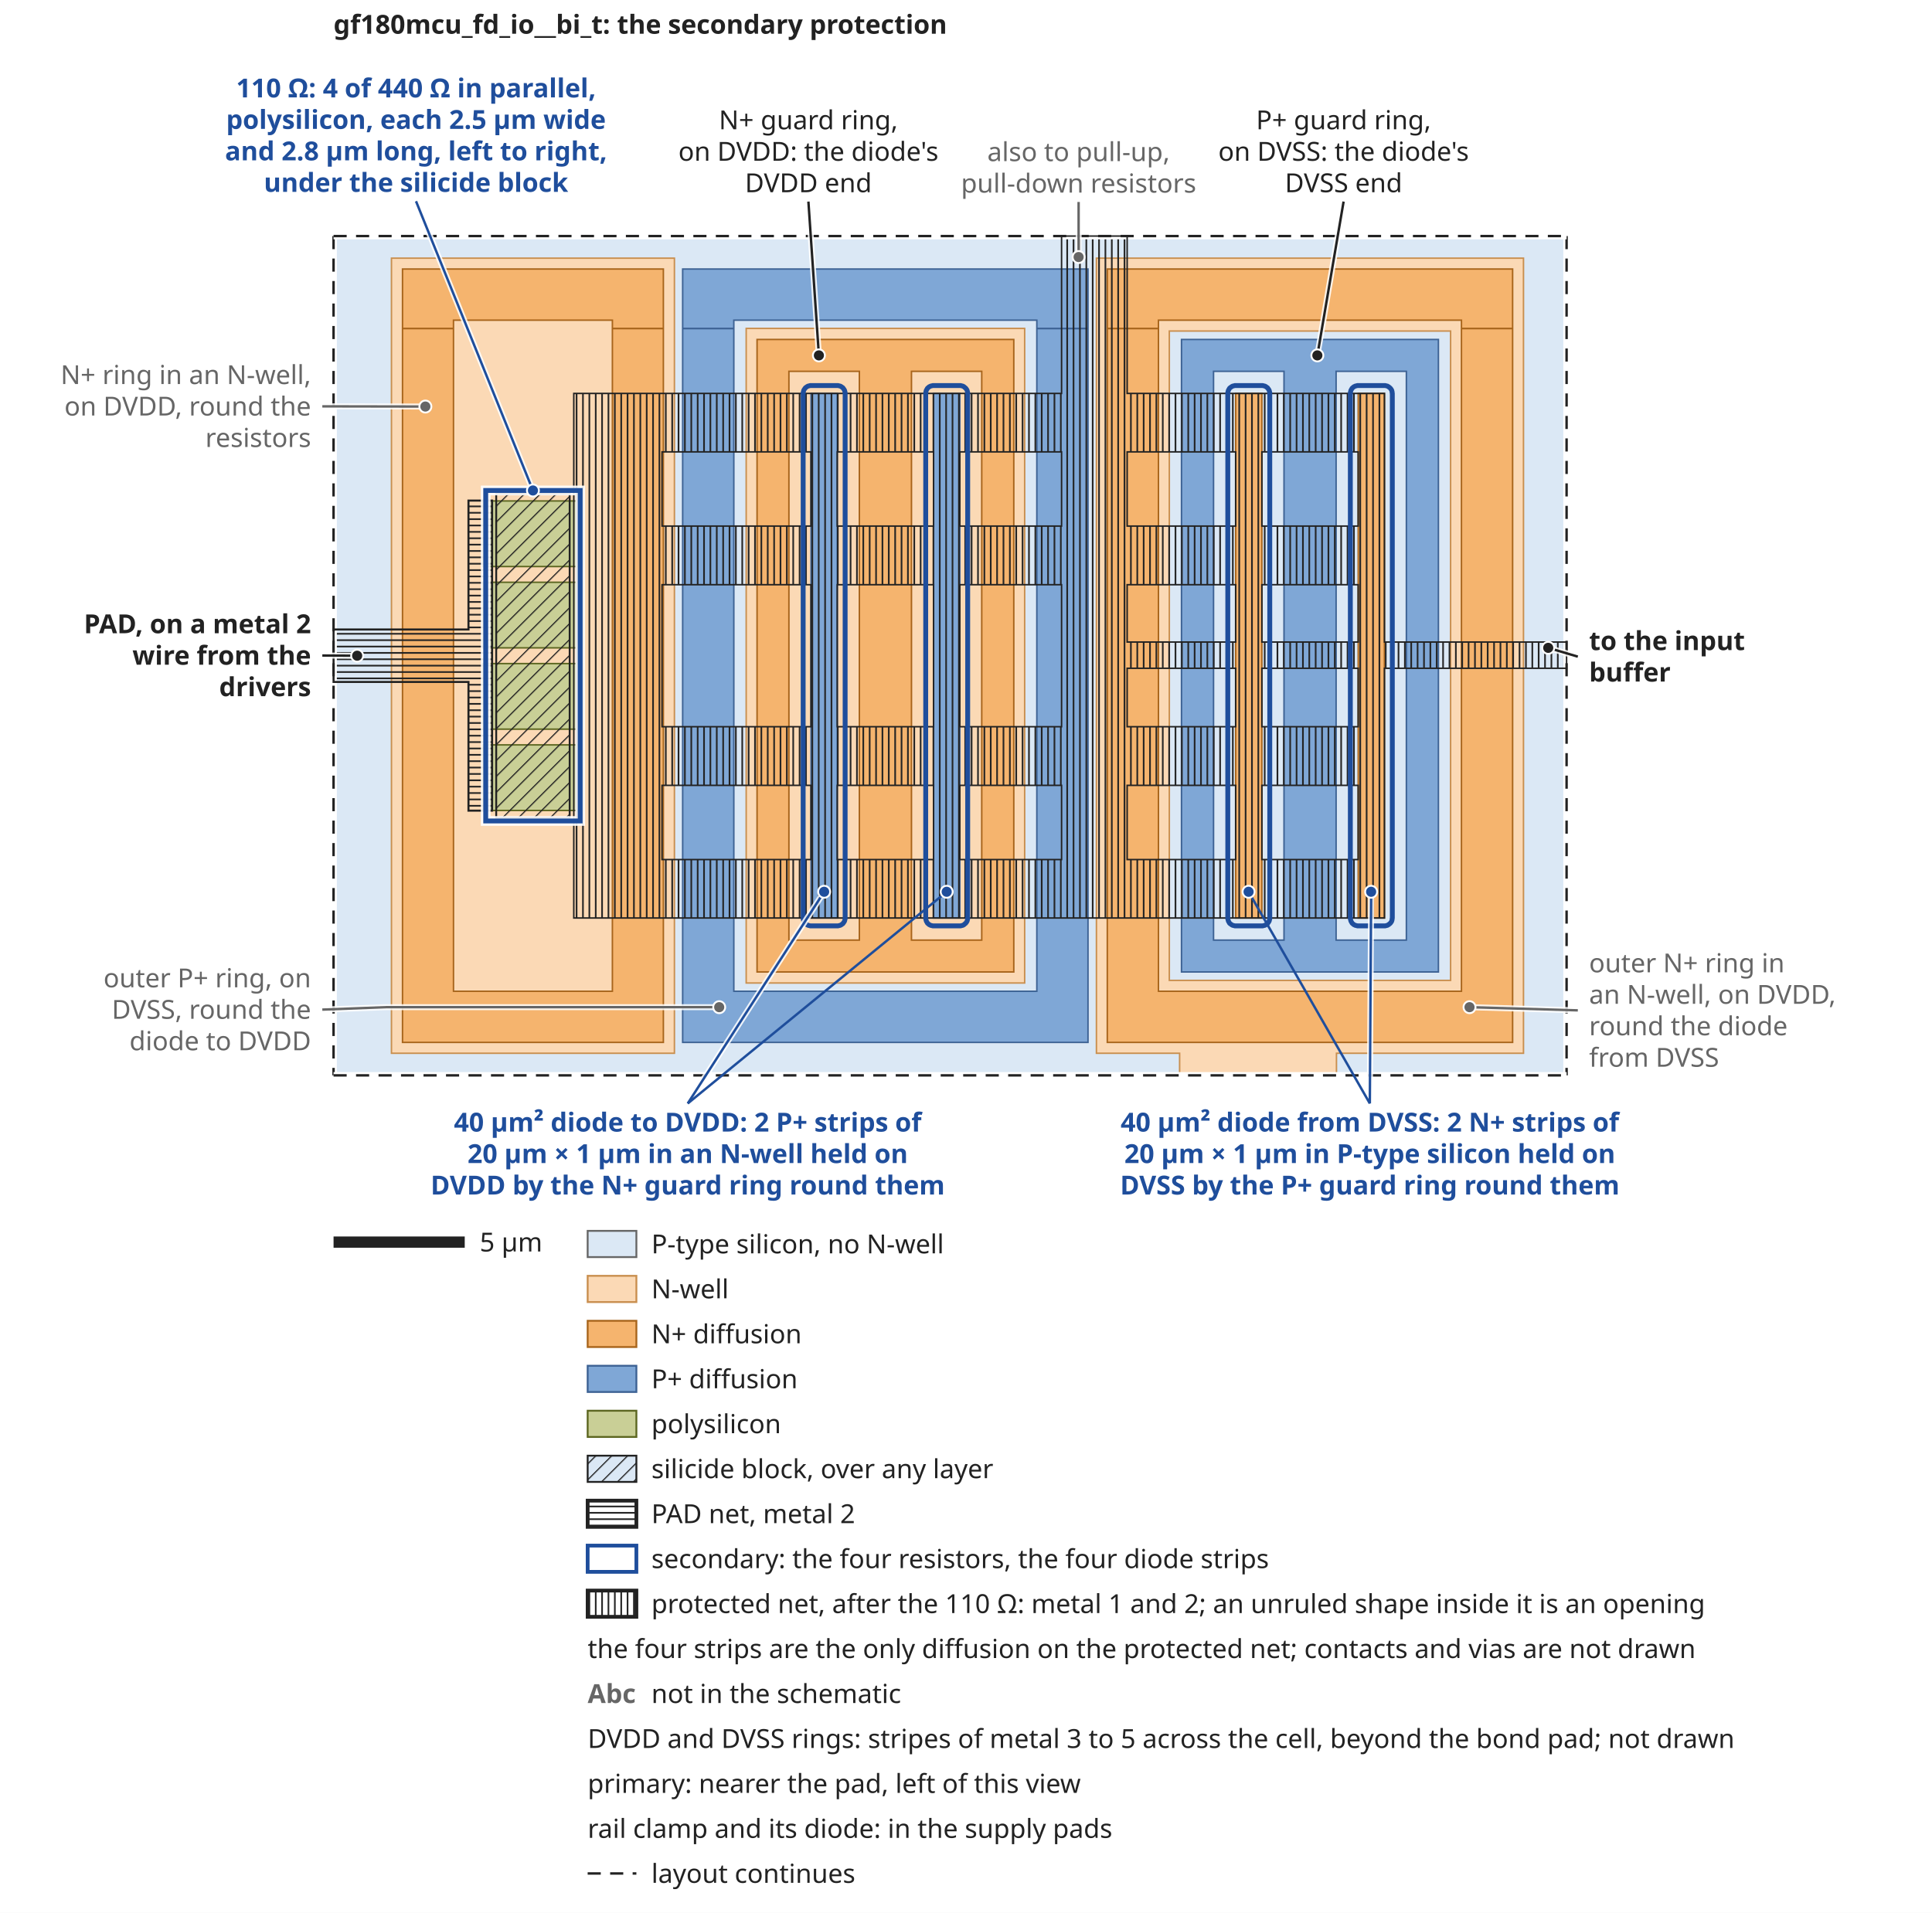
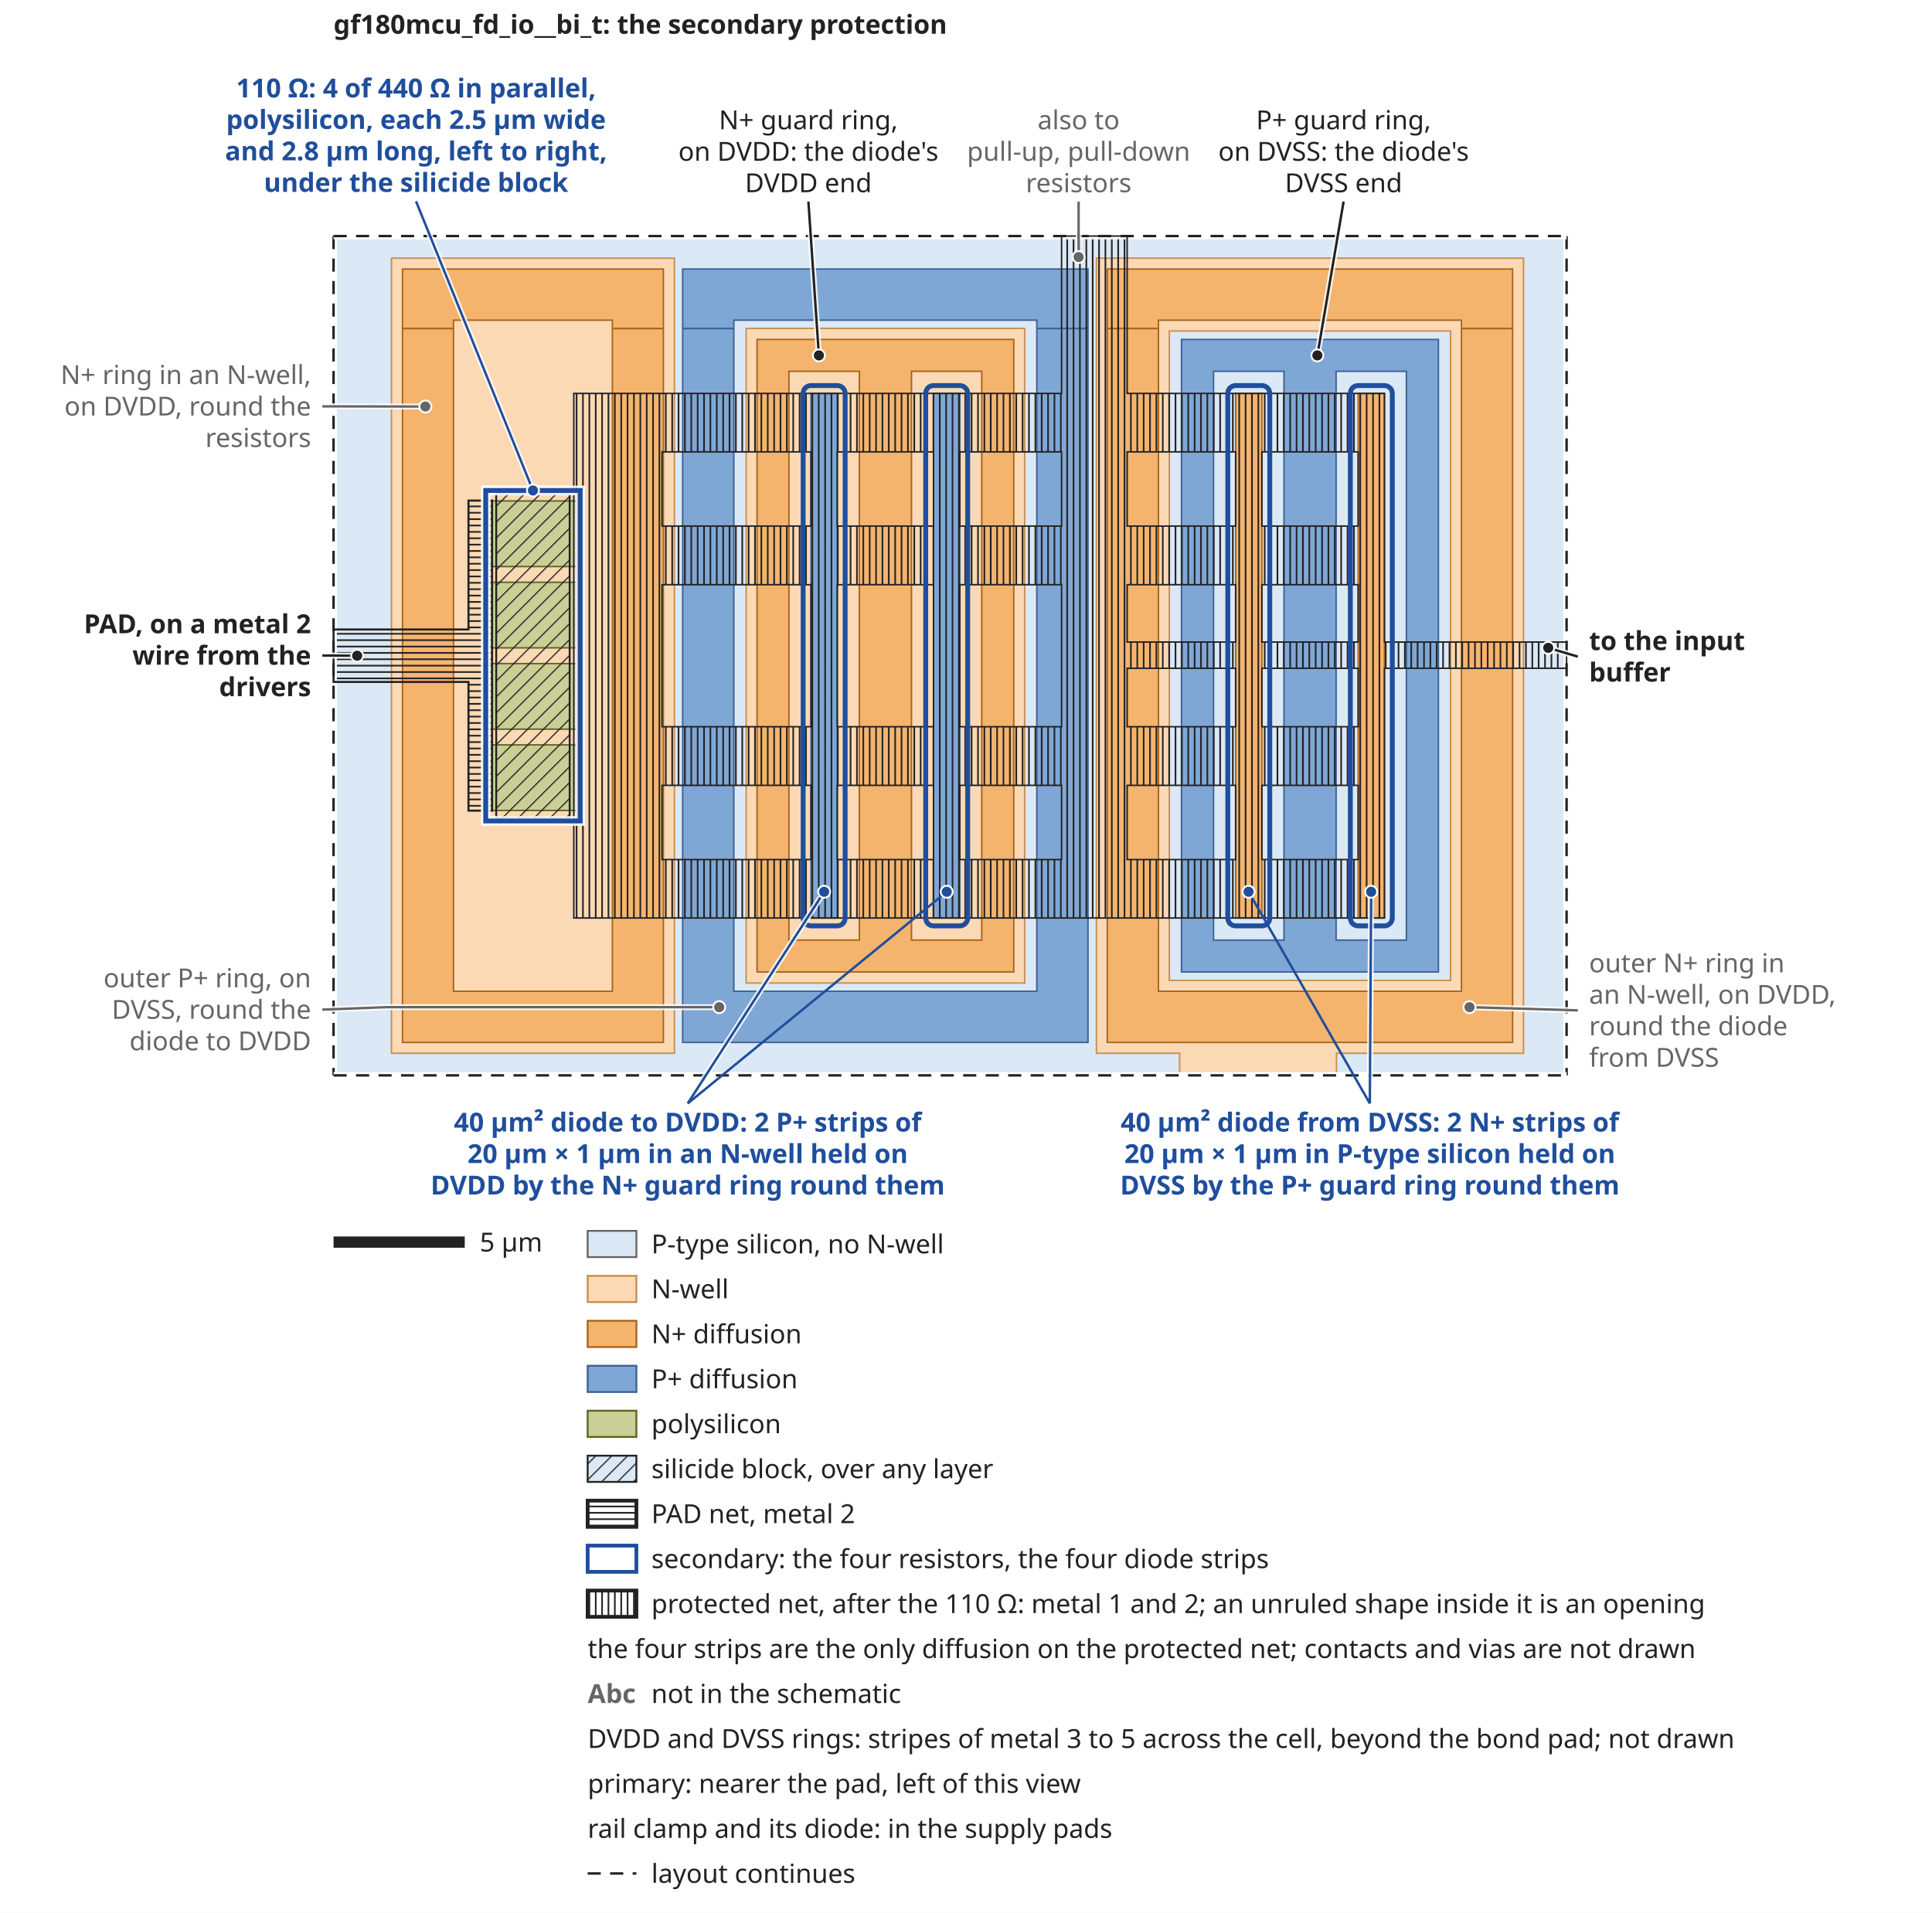
<svg xmlns="http://www.w3.org/2000/svg" width="1031" height="1021" viewBox="0 0 1031 1021" font-family="sans-serif">
  <defs>
    <pattern id="hatch" width="6" height="6" patternUnits="userSpaceOnUse" patternTransform="rotate(45)">
      <line x1="0" y1="0" x2="0" y2="6" stroke="#222222" stroke-width="1.2" />
    </pattern>
    <pattern id="wire" width="3.4" height="3.4" patternUnits="userSpaceOnUse">
      <path d="M0,1.7 H3.4" stroke="#222222" stroke-width="0.9" />
    </pattern>
    <pattern id="wire2" width="3.4" height="3.4" patternUnits="userSpaceOnUse">
      <path d="M1.7,0 V3.4" stroke="#222222" stroke-width="0.9" />
    </pattern>
    <pattern id="rule-dvdd" width="5" height="5" patternUnits="userSpaceOnUse">
      <path d="M2.5,0 V5" stroke="#a02c7d" stroke-width="1.3" />
    </pattern>
    <pattern id="rule-dvss" width="5" height="5" patternUnits="userSpaceOnUse">
      <path d="M2.5,0 V5" stroke="#16806f" stroke-width="1.3" />
    </pattern>
    <marker id="arrow-hot" viewBox="-1 -1 12 12" refX="7" refY="5" markerWidth="5.4" markerHeight="5.4" orient="auto">
      <path d="M0,0 L10,5 L0,10 z" fill="#c0392b" stroke="#ffffff" stroke-width="0.7" stroke-linejoin="round" />
    </marker>
    <marker id="arrow-snap" viewBox="-1 -1 12 12" refX="7" refY="5" markerWidth="5.4" markerHeight="5.4" orient="auto">
      <path d="M0,0 L10,5 L0,10 z" fill="#8e44ad" stroke="#ffffff" stroke-width="0.7" stroke-linejoin="round" />
    </marker>
  </defs>
  <rect width="1031" height="1021" fill="#ffffff" />
  <rect x="178.0" y="126.0" width="658.0" height="448.0" fill="#dbe8f5" />
  <path d="M585.1,137.8L624.0,137.8L813.0,137.8L813.0,562.2L713.2,562.2L713.2,571.2L713.2,574.0L629.5,574.0L629.5,571.2L629.5,562.2L585.1,562.2ZM624.0,176.7L624.0,523.3L774.1,523.3L774.1,176.7ZM398.2,175.3L546.8,175.3L546.8,524.7L398.2,524.7ZM208.9,137.8L359.9,137.8L359.9,562.2L208.9,562.2Z" fill="#fbd9b5" stroke="#c98f4f" stroke-width="0.8" fill-rule="evenodd" opacity="1.0" />
  <path d="M630.5,181.2L643.3,181.2L754.9,181.2L767.6,181.2L767.6,182.4L767.6,198.2L767.6,517.7L767.6,518.8L754.9,518.8L643.3,518.8L630.5,518.8L630.5,517.7L630.5,198.2L630.5,182.4ZM713.0,198.2L713.0,202.1L713.0,497.9L713.0,501.8L750.5,501.8L750.5,497.9L750.5,202.1L750.5,198.2ZM647.6,198.2L647.6,202.1L647.6,497.9L647.6,501.8L685.2,501.8L685.2,497.9L685.2,202.1L685.2,198.2ZM364.3,175.4L391.6,175.4L391.6,524.7L391.6,529.1L553.3,529.1L553.3,524.7L553.3,175.4L580.6,175.4L580.6,524.7L580.6,529.1L580.6,556.4L364.3,556.4L364.3,529.1L364.3,524.7ZM364.3,143.6L580.6,143.6L580.6,170.9L580.6,175.3L553.3,175.3L553.3,170.9L391.6,170.9L391.6,175.3L364.3,175.3L364.3,170.9ZM498.2,210.0L512.2,210.0L512.2,490.0L498.2,490.0ZM432.8,210.0L446.8,210.0L446.8,490.0L432.8,490.0Z" fill="#7fa7d6" stroke="#3d6294" stroke-width="0.8" fill-rule="evenodd" opacity="1.0" />
  <path d="M404.0,181.2L416.7,181.2L528.3,181.2L541.0,181.2L541.0,182.4L541.0,198.2L541.0,517.7L541.0,518.8L528.3,518.8L416.7,518.8L404.0,518.8L404.0,517.7L404.0,198.2L404.0,182.4ZM486.4,198.2L486.4,202.1L486.4,497.9L486.4,501.8L523.9,501.8L523.9,497.9L523.9,202.1L523.9,198.2ZM421.0,198.2L421.0,202.1L421.0,497.9L421.0,501.8L458.6,501.8L458.6,497.9L458.6,202.1L458.6,198.2ZM590.9,175.4L618.2,175.4L618.2,524.7L618.2,529.1L779.9,529.1L779.9,524.7L779.9,175.4L807.2,175.4L807.2,524.7L807.2,529.1L807.2,556.4L590.9,556.4L590.9,529.1L590.9,524.7ZM214.8,175.4L242.0,175.4L242.0,524.7L242.0,529.1L326.8,529.1L326.8,524.7L326.8,175.4L354.0,175.4L354.0,524.7L354.0,529.1L354.0,556.4L214.8,556.4L214.8,529.1L214.8,524.7ZM590.9,143.6L807.2,143.6L807.2,170.9L807.2,175.3L779.9,175.3L779.9,170.9L618.2,170.9L618.2,175.3L590.9,175.3L590.9,170.9ZM214.8,143.6L354.0,143.6L354.0,170.9L354.0,175.3L326.8,175.3L326.8,170.9L242.0,170.9L242.0,175.3L214.8,175.3L214.8,170.9ZM724.8,210.0L738.8,210.0L738.8,490.0L724.8,490.0ZM659.4,210.0L673.4,210.0L673.4,490.0L659.4,490.0Z" fill="#f5b46e" stroke="#a8651c" stroke-width="0.8" fill-rule="evenodd" opacity="1.0" />
  <path d="M257.7,397.6L311.1,397.6L311.1,432.6L257.7,432.6ZM257.7,354.2L311.1,354.2L311.1,389.2L257.7,389.2ZM257.7,310.8L311.1,310.8L311.1,345.8L257.7,345.8ZM257.7,267.4L311.1,267.4L311.1,302.4L257.7,302.4Z" fill="#c9cf96" stroke="#5c6620" stroke-width="0.8" fill-rule="evenodd" opacity="1.0" />
  <path d="M264.8,263.5L304.0,263.5L304.0,306.3L304.0,306.9L304.0,349.7L304.0,350.3L304.0,393.1L304.0,393.7L304.0,436.5L264.8,436.5L264.8,393.7L264.8,393.1L264.8,350.3L264.8,349.7L264.8,306.9L264.8,306.3L264.8,263.5Z" fill="url(#hatch)" stroke="#222222" stroke-width="1.0" fill-rule="evenodd" opacity="1.0" />
  <path d="M250.0,267.2L262.6,267.2L262.6,432.7L250.0,432.7L250.0,364.0L178.0,364.0L178.0,336.0L250.0,336.0Z" fill="url(#wire)" stroke="#222222" stroke-width="0" fill-rule="evenodd" opacity="1.0" />
  <path d="M566.5,126.0L601.5,126.0L601.5,129.2L601.5,210.0L659.4,210.0L673.4,210.0L724.8,210.0L738.8,210.0L738.8,241.2L738.8,280.8L738.8,312.1L738.8,342.7L814.4,342.7L814.4,342.7L836.0,342.7L836.0,356.7L814.4,356.7L814.4,356.7L738.8,356.7L738.8,387.9L738.8,419.2L738.8,458.8L738.8,490.0L738.8,490.0L306.2,490.0L306.2,490.0L306.2,458.8L306.2,432.7L306.2,432.5L306.2,419.2L306.2,397.7L306.2,389.1L306.2,387.9L306.2,354.3L306.2,345.7L306.2,312.1L306.2,310.9L306.2,302.3L306.2,280.8L306.2,267.5L306.2,267.2L306.2,241.2L306.2,210.0L353.3,210.0L432.8,210.0L446.8,210.0L498.2,210.0L512.2,210.0L566.5,210.0L566.5,129.2ZM512.2,312.1L512.2,387.9L566.5,387.9L566.5,356.7L566.5,342.7L566.5,312.1ZM673.4,419.2L673.4,458.8L724.8,458.8L724.8,419.2ZM601.5,419.2L601.5,458.8L659.4,458.8L659.4,419.2ZM512.2,419.2L512.2,458.8L566.5,458.8L566.5,419.2ZM446.8,419.2L446.8,458.8L498.2,458.8L498.2,419.2ZM353.3,419.2L353.3,458.8L432.8,458.8L432.8,419.2ZM673.4,356.7L673.4,387.9L724.8,387.9L724.8,356.7ZM601.5,356.7L601.5,387.9L659.4,387.9L659.4,356.7ZM673.4,312.1L673.4,342.7L724.8,342.7L724.8,312.1ZM601.5,312.1L601.5,342.7L659.4,342.7L659.4,312.1ZM446.8,312.1L446.8,387.9L498.2,387.9L498.2,312.1ZM353.3,312.1L353.3,387.9L432.8,387.9L432.8,312.1ZM673.4,241.2L673.4,280.8L724.8,280.8L724.8,241.2ZM601.5,241.2L601.5,280.8L659.4,280.8L659.4,241.2ZM512.2,241.2L512.2,280.8L566.5,280.8L566.5,241.2ZM446.8,241.2L446.8,280.8L498.2,280.8L498.2,241.2ZM353.3,241.2L353.3,280.8L432.8,280.8L432.8,241.2Z" fill="url(#wire2)" stroke="#222222" stroke-width="0" fill-rule="evenodd" opacity="1.0" />
  <line x1="178.0" y1="126.0" x2="178.0" y2="574.0" stroke="#ffffff" stroke-width="3.5" />
  <line x1="178.0" y1="126.0" x2="178.0" y2="574.0" stroke="#222222" stroke-width="1.3" stroke-dasharray="7,5" />
  <line x1="836.0" y1="126.0" x2="836.0" y2="574.0" stroke="#ffffff" stroke-width="3.5" />
  <line x1="836.0" y1="126.0" x2="836.0" y2="574.0" stroke="#222222" stroke-width="1.3" stroke-dasharray="7,5" />
  <line x1="178.0" y1="126.0" x2="836.0" y2="126.0" stroke="#ffffff" stroke-width="3.5" />
  <line x1="178.0" y1="126.0" x2="836.0" y2="126.0" stroke="#222222" stroke-width="1.3" stroke-dasharray="7,5" />
  <line x1="178.0" y1="574.0" x2="836.0" y2="574.0" stroke="#ffffff" stroke-width="3.5" />
  <line x1="178.0" y1="574.0" x2="836.0" y2="574.0" stroke="#222222" stroke-width="1.3" stroke-dasharray="7,5" />
  <path d="M250.0,267.2L262.6,267.2L262.6,432.7L250.0,432.7L250.0,364.0L178.0,364.0L178.0,336.0L250.0,336.0Z" fill="none" stroke="#222222" stroke-width="1.1" />
  <path d="M566.5,126.0L601.5,126.0L601.5,129.2L601.5,210.0L659.4,210.0L673.4,210.0L724.8,210.0L738.8,210.0L738.8,241.2L738.8,280.8L738.8,312.1L738.8,342.7L814.4,342.7L814.4,342.7L836.0,342.7L836.0,356.7L814.4,356.7L814.4,356.7L738.8,356.7L738.8,387.9L738.8,419.2L738.8,458.8L738.8,490.0L738.8,490.0L306.2,490.0L306.2,490.0L306.2,458.8L306.2,432.7L306.2,432.5L306.2,419.2L306.2,397.7L306.2,389.1L306.2,387.9L306.2,354.3L306.2,345.7L306.2,312.1L306.2,310.9L306.2,302.3L306.2,280.8L306.2,267.5L306.2,267.2L306.2,241.2L306.2,210.0L353.3,210.0L432.8,210.0L446.8,210.0L498.2,210.0L512.2,210.0L566.5,210.0L566.5,129.2ZM512.2,312.1L512.2,387.9L566.5,387.9L566.5,356.7L566.5,342.7L566.5,312.1ZM673.4,419.2L673.4,458.8L724.8,458.8L724.8,419.2ZM601.5,419.2L601.5,458.8L659.4,458.8L659.4,419.2ZM512.2,419.2L512.2,458.8L566.5,458.8L566.5,419.2ZM446.8,419.2L446.8,458.8L498.2,458.8L498.2,419.2ZM353.3,419.2L353.3,458.8L432.8,458.8L432.8,419.2ZM673.4,356.7L673.4,387.9L724.8,387.9L724.8,356.7ZM601.5,356.7L601.5,387.9L659.4,387.9L659.4,356.7ZM673.4,312.1L673.4,342.7L724.8,342.7L724.8,312.1ZM601.5,312.1L601.5,342.7L659.4,342.7L659.4,312.1ZM446.8,312.1L446.8,387.9L498.2,387.9L498.2,312.1ZM353.3,312.1L353.3,387.9L432.8,387.9L432.8,312.1ZM673.4,241.2L673.4,280.8L724.8,280.8L724.8,241.2ZM601.5,241.2L601.5,280.8L659.4,280.8L659.4,241.2ZM512.2,241.2L512.2,280.8L566.5,280.8L566.5,241.2ZM446.8,241.2L446.8,280.8L498.2,280.8L498.2,241.2ZM353.3,241.2L353.3,280.8L432.8,280.8L432.8,241.2Z" fill="none" stroke="#222222" stroke-width="0.8" />
  <rect x="259.2" y="261.8" width="50.4" height="176.4" fill="none" stroke="#ffffff" stroke-width="5.2" opacity="0.9" />
  <rect x="259.2" y="261.8" width="50.4" height="176.4" fill="none" stroke="#1f4e9c" stroke-width="2.6" stroke-dasharray="1,0" />
  <path d="M724.8,205.8L738.8,205.8L739.2,205.8L739.6,205.9L740.0,206.0L740.4,206.1L740.7,206.3L741.1,206.5L741.4,206.8L741.7,207.0L742.0,207.3L742.3,207.7L742.5,208.0L742.7,208.4L742.8,208.8L742.9,209.2L742.9,209.6L743.0,210.0L743.0,490.0L742.9,490.4L742.9,490.8L742.8,491.2L742.7,491.6L742.5,492.0L742.3,492.3L742.0,492.7L741.7,493.0L741.4,493.2L741.1,493.5L740.7,493.7L740.4,493.9L740.0,494.0L739.6,494.1L739.2,494.2L738.8,494.2L724.8,494.2L724.4,494.2L724.0,494.1L723.6,494.0L723.2,493.9L722.8,493.7L722.4,493.5L722.1,493.2L721.8,493.0L721.5,492.7L721.3,492.3L721.1,492.0L720.9,491.6L720.8,491.2L720.7,490.8L720.6,490.4L720.6,490.0L720.6,210.0L720.6,209.6L720.7,209.2L720.8,208.8L720.9,208.4L721.1,208.0L721.3,207.7L721.5,207.3L721.8,207.0L722.1,206.8L722.4,206.5L722.8,206.3L723.2,206.1L723.6,206.0L724.0,205.9L724.4,205.8ZM659.4,205.8L673.4,205.8L673.8,205.8L674.2,205.9L674.6,206.0L675.0,206.1L675.4,206.3L675.7,206.5L676.1,206.8L676.4,207.0L676.6,207.3L676.9,207.7L677.1,208.0L677.3,208.4L677.4,208.8L677.5,209.2L677.6,209.6L677.6,210.0L677.6,490.0L677.6,490.4L677.5,490.8L677.4,491.2L677.3,491.6L677.1,492.0L676.9,492.3L676.6,492.7L676.4,493.0L676.1,493.2L675.7,493.5L675.4,493.7L675.0,493.9L674.6,494.0L674.2,494.1L673.8,494.2L673.4,494.2L659.4,494.2L659.0,494.2L658.6,494.1L658.2,494.0L657.8,493.9L657.4,493.7L657.1,493.5L656.7,493.2L656.4,493.0L656.1,492.7L655.9,492.3L655.7,492.0L655.5,491.6L655.4,491.2L655.3,490.8L655.2,490.4L655.2,490.0L655.2,210.0L655.2,209.6L655.3,209.2L655.4,208.8L655.5,208.4L655.7,208.0L655.9,207.7L656.1,207.3L656.4,207.0L656.7,206.8L657.1,206.5L657.4,206.3L657.8,206.1L658.2,206.0L658.6,205.9L659.0,205.8ZM498.2,205.8L512.2,205.8L512.6,205.8L513.0,205.9L513.4,206.0L513.8,206.1L514.2,206.3L514.5,206.5L514.8,206.8L515.1,207.0L515.4,207.3L515.7,207.7L515.9,208.0L516.1,208.4L516.2,208.8L516.3,209.2L516.4,209.6L516.4,210.0L516.4,490.0L516.4,490.4L516.3,490.8L516.2,491.2L516.1,491.6L515.9,492.0L515.7,492.3L515.4,492.7L515.1,493.0L514.8,493.2L514.5,493.5L514.2,493.7L513.8,493.9L513.4,494.0L513.0,494.1L512.6,494.2L512.2,494.2L498.2,494.2L497.8,494.2L497.4,494.1L497.0,494.0L496.6,493.9L496.2,493.7L495.8,493.5L495.5,493.2L495.2,493.0L494.9,492.7L494.7,492.3L494.5,492.0L494.3,491.6L494.2,491.2L494.1,490.8L494.0,490.4L494.0,490.0L494.0,210.0L494.0,209.6L494.1,209.2L494.2,208.8L494.3,208.4L494.5,208.0L494.7,207.7L494.9,207.3L495.2,207.0L495.5,206.8L495.8,206.5L496.2,206.3L496.6,206.1L497.0,206.0L497.4,205.9L497.8,205.8ZM432.8,205.8L446.8,205.8L447.2,205.8L447.6,205.9L448.0,206.0L448.4,206.1L448.8,206.3L449.1,206.5L449.5,206.8L449.8,207.0L450.0,207.3L450.3,207.7L450.5,208.0L450.7,208.4L450.8,208.8L450.9,209.2L451.0,209.6L451.0,210.0L451.0,490.0L451.0,490.4L450.9,490.8L450.8,491.2L450.7,491.6L450.5,492.0L450.3,492.3L450.0,492.7L449.8,493.0L449.5,493.2L449.1,493.5L448.8,493.7L448.4,493.9L448.0,494.0L447.6,494.1L447.2,494.2L446.8,494.2L432.8,494.2L432.4,494.2L432.0,494.1L431.6,494.0L431.2,493.9L430.8,493.7L430.5,493.5L430.1,493.2L429.8,493.0L429.6,492.7L429.3,492.3L429.1,492.0L428.9,491.6L428.8,491.2L428.7,490.8L428.6,490.4L428.6,490.0L428.6,210.0L428.6,209.6L428.7,209.2L428.8,208.8L428.9,208.4L429.1,208.0L429.3,207.7L429.6,207.3L429.8,207.0L430.1,206.8L430.5,206.5L430.8,206.3L431.2,206.1L431.6,206.0L432.0,205.9L432.4,205.8Z" fill="none" stroke="#1f4e9c" stroke-width="2.6" />
  <polyline points="172.0,349.9 190.6,350.0" fill="none" stroke="#fff" stroke-width="3.2" opacity="0.85" />
  <polyline points="172.0,349.9 190.6,350.0" fill="none" stroke="#222222" stroke-width="1.3" />
  <circle cx="190.6" cy="350.0" r="3.2" fill="#222222" stroke="#fff" stroke-width="1" />
  <text x="166.0" y="338.0" text-anchor="end" font-size="14" fill="#222222" font-weight="bold" stroke="#ffffff" stroke-width="3.5" paint-order="stroke" stroke-linejoin="round">PAD, on a metal 2</text>
  <text x="166.0" y="354.8" text-anchor="end" font-size="14" fill="#222222" font-weight="bold" stroke="#ffffff" stroke-width="3.5" paint-order="stroke" stroke-linejoin="round">wire from the</text>
  <text x="166.0" y="371.6" text-anchor="end" font-size="14" fill="#222222" font-weight="bold" stroke="#ffffff" stroke-width="3.5" paint-order="stroke" stroke-linejoin="round">drivers</text>
  <polyline points="842.0,350.5 826.2,345.8" fill="none" stroke="#fff" stroke-width="3.2" opacity="0.85" />
  <polyline points="842.0,350.5 826.2,345.8" fill="none" stroke="#222222" stroke-width="1.3" />
  <circle cx="826.2" cy="345.8" r="3.2" fill="#222222" stroke="#fff" stroke-width="1" />
  <text x="848.0" y="347.0" text-anchor="start" font-size="14" fill="#222222" font-weight="bold" stroke="#ffffff" stroke-width="3.5" paint-order="stroke" stroke-linejoin="round">to the input</text>
  <text x="848.0" y="363.8" text-anchor="start" font-size="14" fill="#222222" font-weight="bold" stroke="#ffffff" stroke-width="3.5" paint-order="stroke" stroke-linejoin="round">buffer</text>
  <polyline points="222.0,107.4 284.4,261.8" fill="none" stroke="#fff" stroke-width="3.2" opacity="0.85" />
  <polyline points="222.0,107.4 284.4,261.8" fill="none" stroke="#1f4e9c" stroke-width="1.3" />
  <circle cx="284.4" cy="261.8" r="3.2" fill="#1f4e9c" stroke="#fff" stroke-width="1" />
  <text x="222.0" y="52.0" text-anchor="middle" font-size="14" fill="#1f4e9c" font-weight="bold" stroke="#ffffff" stroke-width="3.5" paint-order="stroke" stroke-linejoin="round">110 Ω: 4 of 440 Ω in parallel,</text>
  <text x="222.0" y="68.8" text-anchor="middle" font-size="14" fill="#1f4e9c" font-weight="bold" stroke="#ffffff" stroke-width="3.5" paint-order="stroke" stroke-linejoin="round">polysilicon, each 2.5 µm wide</text>
  <text x="222.0" y="85.6" text-anchor="middle" font-size="14" fill="#1f4e9c" font-weight="bold" stroke="#ffffff" stroke-width="3.5" paint-order="stroke" stroke-linejoin="round">and 2.8 µm long, left to right,</text>
  <text x="222.0" y="102.4" text-anchor="middle" font-size="14" fill="#1f4e9c" font-weight="bold" stroke="#ffffff" stroke-width="3.5" paint-order="stroke" stroke-linejoin="round">under the silicide block</text>
  <polyline points="431.4,107.6 437.0,189.7" fill="none" stroke="#fff" stroke-width="3.2" opacity="0.85" />
  <polyline points="431.4,107.6 437.0,189.7" fill="none" stroke="#222222" stroke-width="1.3" />
  <circle cx="437.0" cy="189.7" r="3.2" fill="#222222" stroke="#fff" stroke-width="1" />
  <text x="431.4" y="69.0" text-anchor="middle" font-size="14" fill="#222222" font-weight="normal" stroke="#ffffff" stroke-width="3.5" paint-order="stroke" stroke-linejoin="round">N+ guard ring,</text>
  <text x="431.4" y="85.8" text-anchor="middle" font-size="14" fill="#222222" font-weight="normal" stroke="#ffffff" stroke-width="3.5" paint-order="stroke" stroke-linejoin="round">on DVDD: the diode's</text>
  <text x="431.4" y="102.6" text-anchor="middle" font-size="14" fill="#222222" font-weight="normal" stroke="#ffffff" stroke-width="3.5" paint-order="stroke" stroke-linejoin="round">DVDD end</text>
-   <polyline points="575.6,107.8 575.6,137.2" fill="none" stroke="#fff" stroke-width="3.2" opacity="0.85" />
-   <polyline points="575.6,107.8 575.6,137.2" fill="none" stroke="#666666" stroke-width="1.3" />
+   <polyline points="575.6,107.6 575.6,137.2" fill="none" stroke="#fff" stroke-width="3.2" opacity="0.85" />
+   <polyline points="575.6,107.6 575.6,137.2" fill="none" stroke="#666666" stroke-width="1.3" />
  <circle cx="575.6" cy="137.2" r="3.2" fill="#666666" stroke="#fff" stroke-width="1" />
-   <text x="575.6" y="86.0" text-anchor="middle" font-size="14" fill="#666666" font-weight="normal" stroke="#ffffff" stroke-width="3.5" paint-order="stroke" stroke-linejoin="round">also to pull-up,</text>
-   <text x="575.6" y="102.8" text-anchor="middle" font-size="14" fill="#666666" font-weight="normal" stroke="#ffffff" stroke-width="3.5" paint-order="stroke" stroke-linejoin="round">pull-down resistors</text>
+   <text x="575.6" y="69.0" text-anchor="middle" font-size="14" fill="#666666" font-weight="normal" stroke="#ffffff" stroke-width="3.5" paint-order="stroke" stroke-linejoin="round">also to</text>
+   <text x="575.6" y="85.8" text-anchor="middle" font-size="14" fill="#666666" font-weight="normal" stroke="#ffffff" stroke-width="3.5" paint-order="stroke" stroke-linejoin="round">pull-up, pull-down</text>
+   <text x="575.6" y="102.6" text-anchor="middle" font-size="14" fill="#666666" font-weight="normal" stroke="#ffffff" stroke-width="3.5" paint-order="stroke" stroke-linejoin="round">resistors</text>
  <polyline points="717.0,107.6 703.0,189.7" fill="none" stroke="#fff" stroke-width="3.2" opacity="0.85" />
  <polyline points="717.0,107.6 703.0,189.7" fill="none" stroke="#222222" stroke-width="1.3" />
  <circle cx="703.0" cy="189.7" r="3.2" fill="#222222" stroke="#fff" stroke-width="1" />
  <text x="717.0" y="69.0" text-anchor="middle" font-size="14" fill="#222222" font-weight="normal" stroke="#ffffff" stroke-width="3.5" paint-order="stroke" stroke-linejoin="round">P+ guard ring,</text>
  <text x="717.0" y="85.8" text-anchor="middle" font-size="14" fill="#222222" font-weight="normal" stroke="#ffffff" stroke-width="3.5" paint-order="stroke" stroke-linejoin="round">on DVSS: the diode's</text>
  <text x="717.0" y="102.6" text-anchor="middle" font-size="14" fill="#222222" font-weight="normal" stroke="#ffffff" stroke-width="3.5" paint-order="stroke" stroke-linejoin="round">DVSS end</text>
  <polyline points="172.0,216.9 227.0,217.0" fill="none" stroke="#fff" stroke-width="3.2" opacity="0.85" />
  <polyline points="172.0,216.9 227.0,217.0" fill="none" stroke="#666666" stroke-width="1.3" />
  <circle cx="227.0" cy="217.0" r="3.2" fill="#666666" stroke="#fff" stroke-width="1" />
  <text x="166.0" y="205.0" text-anchor="end" font-size="14" fill="#666666" font-weight="normal" stroke="#ffffff" stroke-width="3.5" paint-order="stroke" stroke-linejoin="round">N+ ring in an N-well,</text>
  <text x="166.0" y="221.8" text-anchor="end" font-size="14" fill="#666666" font-weight="normal" stroke="#ffffff" stroke-width="3.5" paint-order="stroke" stroke-linejoin="round">on DVDD, round the</text>
  <text x="166.0" y="238.6" text-anchor="end" font-size="14" fill="#666666" font-weight="normal" stroke="#ffffff" stroke-width="3.5" paint-order="stroke" stroke-linejoin="round">resistors</text>
  <polyline points="172.0,538.9 206.0,537.6 383.8,537.6" fill="none" stroke="#fff" stroke-width="3.2" opacity="0.85" />
  <polyline points="172.0,538.9 206.0,537.6 383.8,537.6" fill="none" stroke="#666666" stroke-width="1.3" />
  <circle cx="383.8" cy="537.6" r="3.2" fill="#666666" stroke="#fff" stroke-width="1" />
  <text x="166.0" y="527.0" text-anchor="end" font-size="14" fill="#666666" font-weight="normal" stroke="#ffffff" stroke-width="3.5" paint-order="stroke" stroke-linejoin="round">outer P+ ring, on</text>
  <text x="166.0" y="543.8" text-anchor="end" font-size="14" fill="#666666" font-weight="normal" stroke="#ffffff" stroke-width="3.5" paint-order="stroke" stroke-linejoin="round">DVSS, round the</text>
  <text x="166.0" y="560.6" text-anchor="end" font-size="14" fill="#666666" font-weight="normal" stroke="#ffffff" stroke-width="3.5" paint-order="stroke" stroke-linejoin="round">diode to DVDD</text>
  <polyline points="842.0,539.3 784.2,537.6" fill="none" stroke="#fff" stroke-width="3.2" opacity="0.85" />
  <polyline points="842.0,539.3 784.2,537.6" fill="none" stroke="#666666" stroke-width="1.3" />
  <circle cx="784.2" cy="537.6" r="3.2" fill="#666666" stroke="#fff" stroke-width="1" />
  <text x="848.0" y="519.0" text-anchor="start" font-size="14" fill="#666666" font-weight="normal" stroke="#ffffff" stroke-width="3.5" paint-order="stroke" stroke-linejoin="round">outer N+ ring in</text>
  <text x="848.0" y="535.8" text-anchor="start" font-size="14" fill="#666666" font-weight="normal" stroke="#ffffff" stroke-width="3.5" paint-order="stroke" stroke-linejoin="round">an N-well, on DVDD,</text>
  <text x="848.0" y="552.6" text-anchor="start" font-size="14" fill="#666666" font-weight="normal" stroke="#ffffff" stroke-width="3.5" paint-order="stroke" stroke-linejoin="round">round the diode</text>
  <text x="848.0" y="569.4" text-anchor="start" font-size="14" fill="#666666" font-weight="normal" stroke="#ffffff" stroke-width="3.5" paint-order="stroke" stroke-linejoin="round">from DVSS</text>
  <polyline points="367.0,589.0 439.8,476.0" fill="none" stroke="#fff" stroke-width="3.2" opacity="0.85" />
  <polyline points="367.0,589.0 439.8,476.0" fill="none" stroke="#1f4e9c" stroke-width="1.3" />
  <circle cx="439.8" cy="476.0" r="3.2" fill="#1f4e9c" stroke="#fff" stroke-width="1" />
  <line x1="367.0" y1="589.0" x2="505.2" y2="476.0" stroke="#1f4e9c" stroke-width="1.3" />
  <circle cx="505.2" cy="476.0" r="3.2" fill="#1f4e9c" stroke="#fff" stroke-width="1" />
  <text x="367.0" y="604.0" text-anchor="middle" font-size="14" fill="#1f4e9c" font-weight="bold" stroke="#ffffff" stroke-width="3.5" paint-order="stroke" stroke-linejoin="round">40 µm² diode to DVDD: 2 P+ strips of</text>
  <text x="367.0" y="620.8" text-anchor="middle" font-size="14" fill="#1f4e9c" font-weight="bold" stroke="#ffffff" stroke-width="3.5" paint-order="stroke" stroke-linejoin="round">20 µm × 1 µm in an N-well held on</text>
  <text x="367.0" y="637.6" text-anchor="middle" font-size="14" fill="#1f4e9c" font-weight="bold" stroke="#ffffff" stroke-width="3.5" paint-order="stroke" stroke-linejoin="round">DVDD by the N+ guard ring round them</text>
  <polyline points="731.0,589.0 731.7,476.0" fill="none" stroke="#fff" stroke-width="3.2" opacity="0.85" />
  <polyline points="731.0,589.0 731.7,476.0" fill="none" stroke="#1f4e9c" stroke-width="1.3" />
  <circle cx="731.7" cy="476.0" r="3.2" fill="#1f4e9c" stroke="#fff" stroke-width="1" />
  <line x1="731.0" y1="589.0" x2="666.3" y2="476.0" stroke="#1f4e9c" stroke-width="1.3" />
  <circle cx="666.3" cy="476.0" r="3.2" fill="#1f4e9c" stroke="#fff" stroke-width="1" />
  <text x="731.0" y="604.0" text-anchor="middle" font-size="14" fill="#1f4e9c" font-weight="bold" stroke="#ffffff" stroke-width="3.5" paint-order="stroke" stroke-linejoin="round">40 µm² diode from DVSS: 2 N+ strips of</text>
  <text x="731.0" y="620.8" text-anchor="middle" font-size="14" fill="#1f4e9c" font-weight="bold" stroke="#ffffff" stroke-width="3.5" paint-order="stroke" stroke-linejoin="round">20 µm × 1 µm in P-type silicon held on</text>
  <text x="731.0" y="637.6" text-anchor="middle" font-size="14" fill="#1f4e9c" font-weight="bold" stroke="#ffffff" stroke-width="3.5" paint-order="stroke" stroke-linejoin="round">DVSS by the P+ guard ring round them</text>
  <text x="178.0" y="18.0" text-anchor="start" font-size="14" fill="#222222" font-weight="bold">gf180mcu_fd_io__bi_t: the secondary protection</text>
  <rect x="178.0" y="660.0" width="70.0" height="6" fill="#222222" />
  <text x="256.0" y="668.0" font-size="14" fill="#222222">5 µm</text>
  <rect x="313.6" y="657.0" width="26" height="14" fill="#dbe8f5" />
  <rect x="313.6" y="657.0" width="26" height="14" fill="#dbe8f5" stroke="#666666" opacity="1.0" />
  <text x="347.6" y="669.0" font-size="14" fill="#222222">P-type silicon, no N-well</text>
  <rect x="313.6" y="681.0" width="26" height="14" fill="#dbe8f5" />
  <rect x="313.6" y="681.0" width="26" height="14" fill="#fbd9b5" stroke="#c98f4f" opacity="1.0" />
  <text x="347.6" y="693.0" font-size="14" fill="#222222">N-well</text>
  <rect x="313.6" y="705.0" width="26" height="14" fill="#dbe8f5" />
  <rect x="313.6" y="705.0" width="26" height="14" fill="#f5b46e" stroke="#a8651c" opacity="1.0" />
  <text x="347.6" y="717.0" font-size="14" fill="#222222">N+ diffusion</text>
  <rect x="313.6" y="729.0" width="26" height="14" fill="#dbe8f5" />
  <rect x="313.6" y="729.0" width="26" height="14" fill="#7fa7d6" stroke="#3d6294" opacity="1.0" />
  <text x="347.6" y="741.0" font-size="14" fill="#222222">P+ diffusion</text>
  <rect x="313.6" y="753.0" width="26" height="14" fill="#dbe8f5" />
  <rect x="313.6" y="753.0" width="26" height="14" fill="#c9cf96" stroke="#5c6620" opacity="1.0" />
  <text x="347.6" y="765.0" font-size="14" fill="#222222">polysilicon</text>
  <rect x="313.6" y="777.0" width="26" height="14" fill="#dbe8f5" />
  <rect x="313.6" y="777.0" width="26" height="14" fill="url(#hatch)" stroke="#222222" opacity="1.0" />
  <text x="347.6" y="789.0" font-size="14" fill="#222222">silicide block, over any layer</text>
  <rect x="313.6" y="801.0" width="26" height="14" fill="url(#wire)" fill-opacity="1.0" stroke="#222222" stroke-width="2" />
  <text x="347.6" y="813.0" font-size="14" fill="#222222">PAD net, metal 2</text>
  <rect x="313.6" y="825.0" width="26" height="14" fill="none" stroke="#1f4e9c" stroke-width="2" />
  <text x="347.6" y="837.0" font-size="14" fill="#222222">secondary: the four resistors, the four diode strips</text>
  <rect x="313.6" y="849.0" width="26" height="14" fill="url(#wire2)" fill-opacity="1.0" stroke="#222222" stroke-width="2" />
  <text x="347.6" y="861.0" font-size="14" fill="#222222">protected net, after the 110 Ω: metal 1 and 2; an unruled shape inside it is an opening</text>
  <text x="313.6" y="885.0" font-size="14" fill="#222222">the four strips are the only diffusion on the protected net; contacts and vias are not drawn</text>
  <text x="313.6" y="909.0" font-size="14" font-weight="bold" fill="#666666">Abc</text>
  <text x="347.6" y="909.0" font-size="14" fill="#222222">not in the schematic</text>
  <text x="313.6" y="933.0" font-size="14" fill="#222222">DVDD and DVSS rings: stripes of metal 3 to 5 across the cell, beyond the bond pad; not drawn</text>
  <text x="313.6" y="957.0" font-size="14" fill="#222222">primary: nearer the pad, left of this view</text>
  <text x="313.6" y="981.0" font-size="14" fill="#222222">rail clamp and its diode: in the supply pads</text>
  <line x1="313.6" y1="1000.0" x2="339.6" y2="1000.0" stroke="#222222" stroke-width="1.3" stroke-dasharray="7,5" />
  <text x="347.6" y="1005.0" font-size="14" fill="#222222">layout continues</text>
</svg>
